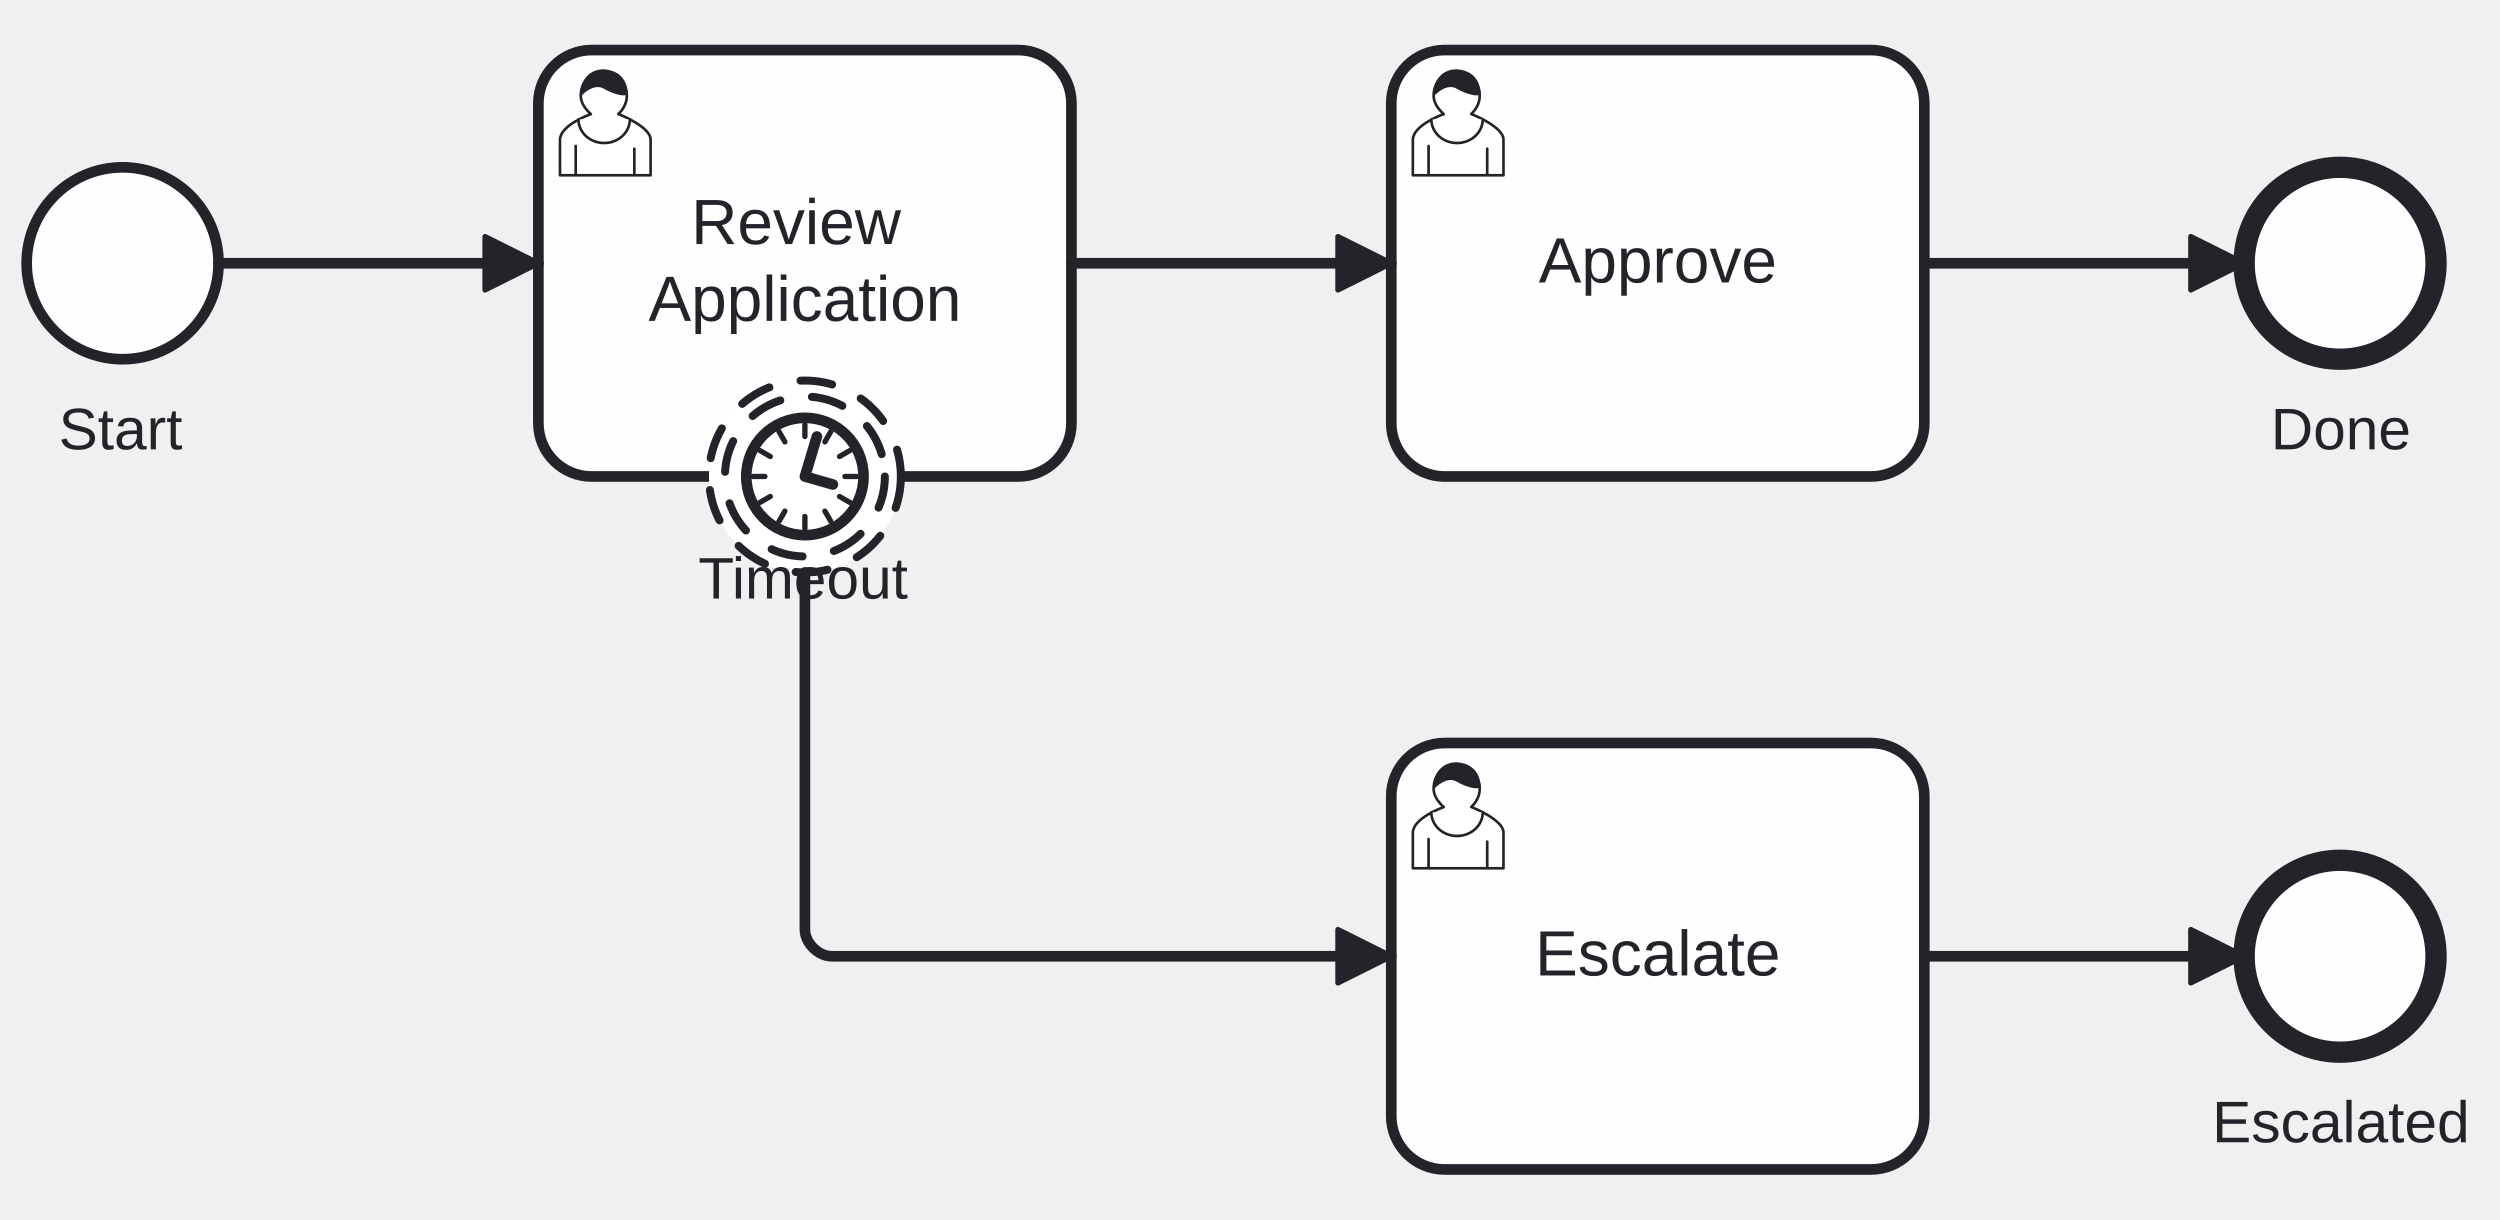
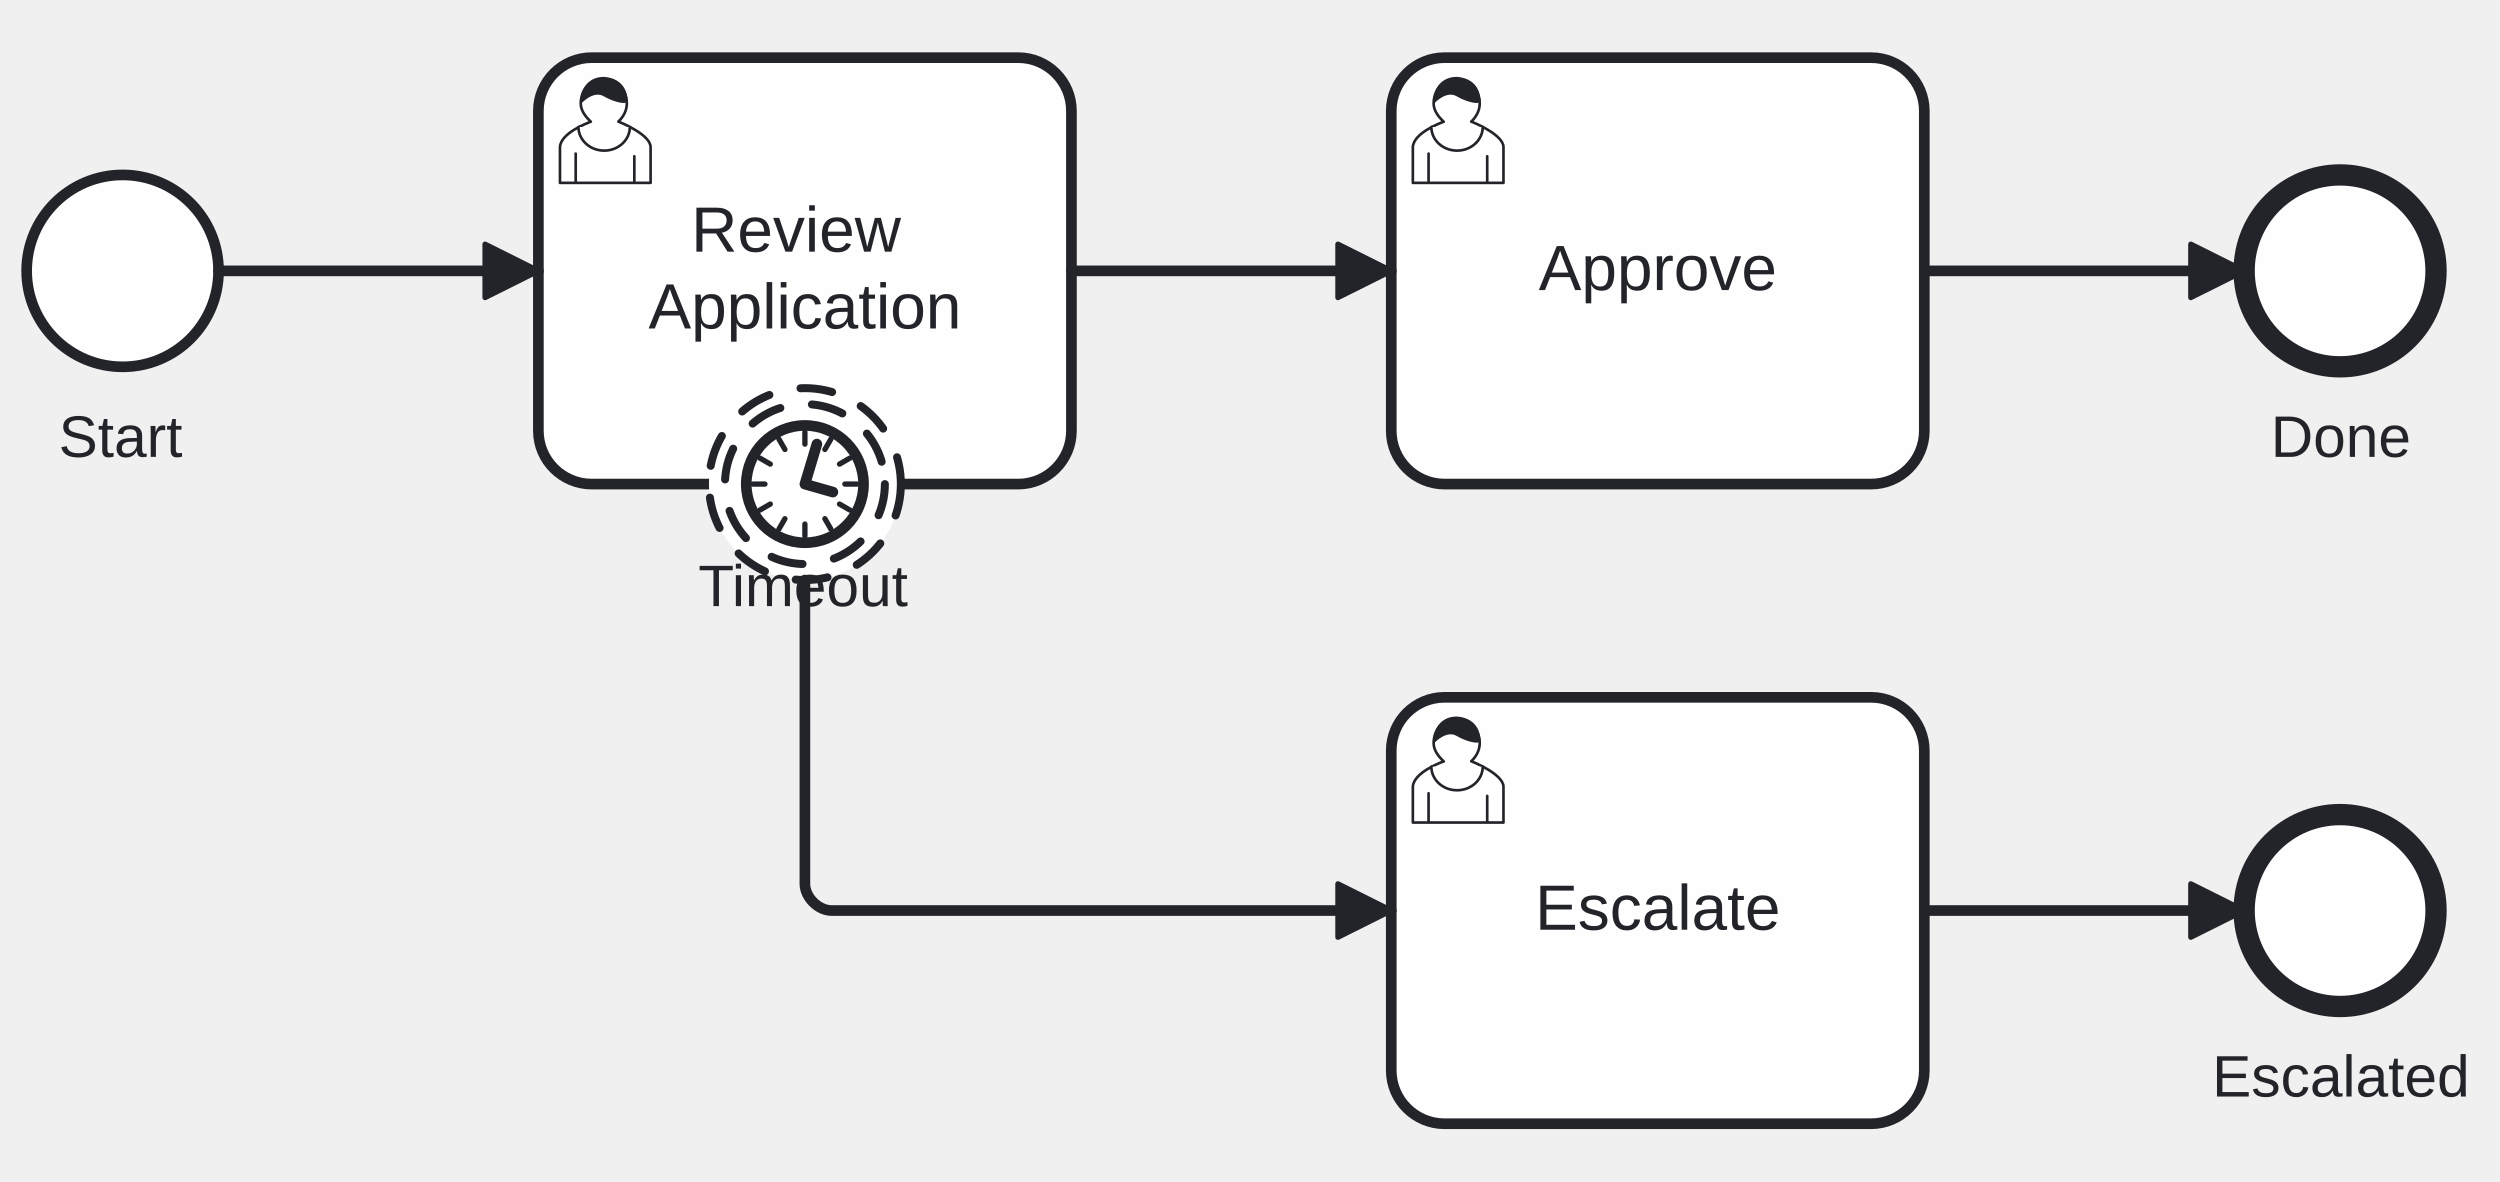
- <svg xmlns="http://www.w3.org/2000/svg" width="656" height="320" viewBox="187 100 469 220" version="1.1">
+ <svg xmlns="http://www.w3.org/2000/svg" width="656" height="310" viewBox="187 100 469 210" version="1.1">
  <g class="djs-group">
    <g class="djs-element djs-shape" data-element-id="Event_1mzoegj" style="display: block;" transform="translate(192, 127)">
      <g class="djs-visual">
        <circle cx="18" cy="18" r="18" style="stroke-linecap: round; stroke-linejoin: round; stroke: hsl(225, 10%, 15%); stroke-width: 2px; fill: white; fill-opacity: 0.95;" />
      </g>
      <rect style="fill: none; stroke-opacity: 0; stroke: white; stroke-width: 15px;" class="djs-hit djs-hit-all" x="0" y="0" width="36" height="36" />
      <circle cx="18" cy="18" r="23" style="fill: none;" class="djs-outline" />
    </g>
  </g>
  <g class="djs-group">
    <g class="djs-element djs-shape" data-element-id="Activity_1betloc" style="display: block;" transform="translate(288, 105)">
      <g class="djs-visual">
        <rect x="0" y="0" width="100" height="80" rx="10" ry="10" style="stroke-linecap: round; stroke-linejoin: round; stroke: hsl(225, 10%, 15%); stroke-width: 2px; fill: white; fill-opacity: 0.95;" />
        <text style="font-family: Arial, sans-serif; font-size: 12px; font-weight: normal; fill: hsl(225, 10%, 15%);" lineHeight="1.2" class="djs-label">
          <tspan x="28.664" y="36.4">Review </tspan>
          <tspan x="20.654" y="50.8">Application</tspan>
        </text>
        <path style="fill: white; stroke-linecap: round; stroke-linejoin: round; stroke: hsl(225, 10%, 15%); stroke-width: 0.5px;" d="m 15,12 c 0.909,-0.845 1.594,-2.049 1.594,-3.385 0,-2.554 -1.805,-4.622 -4.357,-4.622 -2.552,0 -4.288,2.068 -4.288,4.622 0,1.348 0.974,2.562 1.896,3.405 -0.529,0.187 -5.669,2.097 -5.794,4.756 v 6.718 h 17 v -6.718 c 0,-2.298 -5.528,-4.595 -6.051,-4.776 zm -8,6 l 0,5.5 m 11,0 l 0,-5" />
        <path style="fill: white; stroke-linecap: round; stroke-linejoin: round; stroke: hsl(225, 10%, 15%); stroke-width: 0.5px;" d="m 15,12 m 2.162,1.009 c 0,2.447 -2.158,4.431 -4.821,4.431 -2.665,0 -4.822,-1.981 -4.822,-4.431 " />
        <path style="fill: hsl(225, 10%, 15%); stroke-linecap: round; stroke-linejoin: round; stroke: hsl(225, 10%, 15%); stroke-width: 0.5px;" d="m 15,12 m -6.9,-3.80 c 0,0 2.251,-2.358 4.274,-1.177 2.024,1.181 4.221,1.537 4.124,0.965 -0.098,-0.57 -0.117,-3.791 -4.191,-4.136 -3.575,0.001 -4.208,3.367 -4.207,4.348 z" />
      </g>
      <rect style="fill: none; stroke-opacity: 0; stroke: white; stroke-width: 15px;" class="djs-hit djs-hit-all" x="0" y="0" width="100" height="80" />
      <rect x="-5" y="-5" rx="14" width="110" height="90" style="fill: none;" class="djs-outline" />
    </g>
  </g>
  <g class="djs-group">
    <g class="djs-element djs-shape" data-element-id="Event_1d7wnd9" style="display: block;" transform="translate(608, 127)">
      <g class="djs-visual">
        <circle cx="18" cy="18" r="18" style="stroke-linecap: round; stroke-linejoin: round; stroke: hsl(225, 10%, 15%); stroke-width: 4px; fill: white; fill-opacity: 0.95;" />
      </g>
      <rect style="fill: none; stroke-opacity: 0; stroke: white; stroke-width: 15px;" class="djs-hit djs-hit-all" x="0" y="0" width="36" height="36" />
      <circle cx="18" cy="18" r="24" style="fill: none;" class="djs-outline" />
    </g>
  </g>
  <g class="djs-group">
    <g class="djs-element djs-shape" data-element-id="Activity_0af6hcw" style="display: block;" transform="translate(448, 105)">
      <g class="djs-visual">
        <rect x="0" y="0" width="100" height="80" rx="10" ry="10" style="stroke-linecap: round; stroke-linejoin: round; stroke: hsl(225, 10%, 15%); stroke-width: 2px; fill: white; fill-opacity: 0.95;" />
        <text style="font-family: Arial, sans-serif; font-size: 12px; font-weight: normal; fill: hsl(225, 10%, 15%);" lineHeight="1.2" class="djs-label">
          <tspan x="27.656" y="43.6">Approve</tspan>
        </text>
        <path style="fill: white; stroke-linecap: round; stroke-linejoin: round; stroke: hsl(225, 10%, 15%); stroke-width: 0.5px;" d="m 15,12 c 0.909,-0.845 1.594,-2.049 1.594,-3.385 0,-2.554 -1.805,-4.622 -4.357,-4.622 -2.552,0 -4.288,2.068 -4.288,4.622 0,1.348 0.974,2.562 1.896,3.405 -0.529,0.187 -5.669,2.097 -5.794,4.756 v 6.718 h 17 v -6.718 c 0,-2.298 -5.528,-4.595 -6.051,-4.776 zm -8,6 l 0,5.5 m 11,0 l 0,-5" />
        <path style="fill: white; stroke-linecap: round; stroke-linejoin: round; stroke: hsl(225, 10%, 15%); stroke-width: 0.5px;" d="m 15,12 m 2.162,1.009 c 0,2.447 -2.158,4.431 -4.821,4.431 -2.665,0 -4.822,-1.981 -4.822,-4.431 " />
        <path style="fill: hsl(225, 10%, 15%); stroke-linecap: round; stroke-linejoin: round; stroke: hsl(225, 10%, 15%); stroke-width: 0.5px;" d="m 15,12 m -6.9,-3.80 c 0,0 2.251,-2.358 4.274,-1.177 2.024,1.181 4.221,1.537 4.124,0.965 -0.098,-0.57 -0.117,-3.791 -4.191,-4.136 -3.575,0.001 -4.208,3.367 -4.207,4.348 z" />
      </g>
      <rect style="fill: none; stroke-opacity: 0; stroke: white; stroke-width: 15px;" class="djs-hit djs-hit-all" x="0" y="0" width="100" height="80" />
      <rect x="-5" y="-5" rx="14" width="110" height="90" style="fill: none;" class="djs-outline" />
    </g>
  </g>
  <g class="djs-group">
-     <g class="djs-element djs-shape" data-element-id="Activity_1wslow0" style="display: block;" transform="translate(448, 235)">
+     <g class="djs-element djs-shape" data-element-id="Activity_1wslow0" style="display: block;" transform="translate(448, 225)">
      <g class="djs-visual">
        <rect x="0" y="0" width="100" height="80" rx="10" ry="10" style="stroke-linecap: round; stroke-linejoin: round; stroke: hsl(225, 10%, 15%); stroke-width: 2px; fill: white; fill-opacity: 0.95;" />
        <text style="font-family: Arial, sans-serif; font-size: 12px; font-weight: normal; fill: hsl(225, 10%, 15%);" lineHeight="1.2" class="djs-label">
          <tspan x="26.99" y="43.6">Escalate</tspan>
        </text>
        <path style="fill: white; stroke-linecap: round; stroke-linejoin: round; stroke: hsl(225, 10%, 15%); stroke-width: 0.5px;" d="m 15,12 c 0.909,-0.845 1.594,-2.049 1.594,-3.385 0,-2.554 -1.805,-4.622 -4.357,-4.622 -2.552,0 -4.288,2.068 -4.288,4.622 0,1.348 0.974,2.562 1.896,3.405 -0.529,0.187 -5.669,2.097 -5.794,4.756 v 6.718 h 17 v -6.718 c 0,-2.298 -5.528,-4.595 -6.051,-4.776 zm -8,6 l 0,5.5 m 11,0 l 0,-5" />
        <path style="fill: white; stroke-linecap: round; stroke-linejoin: round; stroke: hsl(225, 10%, 15%); stroke-width: 0.5px;" d="m 15,12 m 2.162,1.009 c 0,2.447 -2.158,4.431 -4.821,4.431 -2.665,0 -4.822,-1.981 -4.822,-4.431 " />
        <path style="fill: hsl(225, 10%, 15%); stroke-linecap: round; stroke-linejoin: round; stroke: hsl(225, 10%, 15%); stroke-width: 0.5px;" d="m 15,12 m -6.9,-3.80 c 0,0 2.251,-2.358 4.274,-1.177 2.024,1.181 4.221,1.537 4.124,0.965 -0.098,-0.57 -0.117,-3.791 -4.191,-4.136 -3.575,0.001 -4.208,3.367 -4.207,4.348 z" />
      </g>
      <rect style="fill: none; stroke-opacity: 0; stroke: white; stroke-width: 15px;" class="djs-hit djs-hit-all" x="0" y="0" width="100" height="80" />
      <rect x="-5" y="-5" rx="14" width="110" height="90" style="fill: none;" class="djs-outline" />
    </g>
  </g>
  <g class="djs-group">
-     <g class="djs-element djs-shape" data-element-id="Event_0tvw53g" style="display: block;" transform="translate(608, 257)">
+     <g class="djs-element djs-shape" data-element-id="Event_0tvw53g" style="display: block;" transform="translate(608, 247)">
      <g class="djs-visual">
        <circle cx="18" cy="18" r="18" style="stroke-linecap: round; stroke-linejoin: round; stroke: hsl(225, 10%, 15%); stroke-width: 4px; fill: white; fill-opacity: 0.95;" />
      </g>
      <rect style="fill: none; stroke-opacity: 0; stroke: white; stroke-width: 15px;" class="djs-hit djs-hit-all" x="0" y="0" width="36" height="36" />
      <circle cx="18" cy="18" r="24" style="fill: none;" class="djs-outline" />
    </g>
  </g>
  <g class="djs-group">
    <g class="djs-element djs-shape" data-element-id="Event_1w9t4mj" style="display: block;" transform="translate(320, 167)">
      <g class="djs-visual">
        <circle cx="18" cy="18" r="18" style="stroke-linecap: round; stroke-linejoin: round; stroke: hsl(225, 10%, 15%); stroke-width: 1.5px; fill: white; fill-opacity: 1; stroke-dasharray: 6;" />
        <circle cx="18" cy="18" r="15" style="stroke-linecap: round; stroke-linejoin: round; stroke: hsl(225, 10%, 15%); stroke-width: 1.5px; fill: none; fill-opacity: 1; stroke-dasharray: 6;" />
        <circle cx="18" cy="18" r="11" style="stroke-linecap: round; stroke-linejoin: round; stroke: hsl(225, 10%, 15%); stroke-width: 2px; fill: white;" />
        <path style="fill: none; stroke-linecap: round; stroke-linejoin: round; stroke: hsl(225, 10%, 15%); stroke-width: 2px;" d="M 18,18 l 2.25,-7.5 m -2.25,7.5 l 5.25,1.5 " />
        <path style="fill: none; stroke-linecap: round; stroke-linejoin: round; stroke: hsl(225, 10%, 15%); stroke-width: 1px;" transform="rotate(0,18,18)" d="M 18,18 m 0,7.5 l -0,2.25 " />
        <path style="fill: none; stroke-linecap: round; stroke-linejoin: round; stroke: hsl(225, 10%, 15%); stroke-width: 1px;" transform="rotate(30,18,18)" d="M 18,18 m 0,7.5 l -0,2.25 " />
        <path style="fill: none; stroke-linecap: round; stroke-linejoin: round; stroke: hsl(225, 10%, 15%); stroke-width: 1px;" transform="rotate(60,18,18)" d="M 18,18 m 0,7.5 l -0,2.25 " />
        <path style="fill: none; stroke-linecap: round; stroke-linejoin: round; stroke: hsl(225, 10%, 15%); stroke-width: 1px;" transform="rotate(90,18,18)" d="M 18,18 m 0,7.5 l -0,2.25 " />
        <path style="fill: none; stroke-linecap: round; stroke-linejoin: round; stroke: hsl(225, 10%, 15%); stroke-width: 1px;" transform="rotate(120,18,18)" d="M 18,18 m 0,7.5 l -0,2.25 " />
        <path style="fill: none; stroke-linecap: round; stroke-linejoin: round; stroke: hsl(225, 10%, 15%); stroke-width: 1px;" transform="rotate(150,18,18)" d="M 18,18 m 0,7.5 l -0,2.25 " />
        <path style="fill: none; stroke-linecap: round; stroke-linejoin: round; stroke: hsl(225, 10%, 15%); stroke-width: 1px;" transform="rotate(180,18,18)" d="M 18,18 m 0,7.5 l -0,2.25 " />
        <path style="fill: none; stroke-linecap: round; stroke-linejoin: round; stroke: hsl(225, 10%, 15%); stroke-width: 1px;" transform="rotate(210,18,18)" d="M 18,18 m 0,7.5 l -0,2.25 " />
        <path style="fill: none; stroke-linecap: round; stroke-linejoin: round; stroke: hsl(225, 10%, 15%); stroke-width: 1px;" transform="rotate(240,18,18)" d="M 18,18 m 0,7.5 l -0,2.25 " />
        <path style="fill: none; stroke-linecap: round; stroke-linejoin: round; stroke: hsl(225, 10%, 15%); stroke-width: 1px;" transform="rotate(270,18,18)" d="M 18,18 m 0,7.5 l -0,2.25 " />
        <path style="fill: none; stroke-linecap: round; stroke-linejoin: round; stroke: hsl(225, 10%, 15%); stroke-width: 1px;" transform="rotate(300,18,18)" d="M 18,18 m 0,7.5 l -0,2.25 " />
        <path style="fill: none; stroke-linecap: round; stroke-linejoin: round; stroke: hsl(225, 10%, 15%); stroke-width: 1px;" transform="rotate(330,18,18)" d="M 18,18 m 0,7.5 l -0,2.25 " />
      </g>
      <rect style="fill: none; stroke-opacity: 0; stroke: white; stroke-width: 15px;" class="djs-hit djs-hit-all" x="0" y="0" width="36" height="36" />
      <circle cx="18" cy="18" r="23" style="fill: none;" class="djs-outline" />
    </g>
  </g>
  <g class="djs-group">
    <g class="djs-element djs-connection" data-element-id="Flow_0wrdu82" style="display: block;">
      <g class="djs-visual">
        <defs>
-           <marker id="marker-89dtw8ju6gkz1js0ohbe0lrf5" viewBox="0 0 20 20" refX="11" refY="10" markerWidth="10" markerHeight="10" orient="auto">
-             <path d="M 1 5 L 11 10 L 1 15 Z" style="stroke-linecap: round; stroke-linejoin: round; stroke: hsl(225, 10%, 15%); stroke-width: 1px; fill: hsl(225, 10%, 15%);" />
-           </marker>
-         </defs>
-         <path style="fill: none; stroke-linecap: round; stroke-linejoin: round; stroke: hsl(225, 10%, 15%); stroke-width: 2px; marker-end: url(#marker-89dtw8ju6gkz1js0ohbe0lrf5);" data-corner-radius="5" d="M228,145L288,145" />
+           <marker id="marker-5x8ytobmxs3rftuo7dndhbs2t" viewBox="0 0 20 20" refX="11" refY="10" markerWidth="10" markerHeight="10" orient="auto">
+             <path d="M 1 5 L 11 10 L 1 15 Z" style="stroke-linecap: round; stroke-linejoin: round; stroke: hsl(225, 10%, 15%); stroke-width: 1px; fill: hsl(225, 10%, 15%);" />
+           </marker>
+         </defs>
+         <path style="fill: none; stroke-linecap: round; stroke-linejoin: round; stroke: hsl(225, 10%, 15%); stroke-width: 2px; marker-end: url(#marker-5x8ytobmxs3rftuo7dndhbs2t);" data-corner-radius="5" d="M228,145L288,145" />
      </g>
      <path d="M228,145L288,145" style="fill: none; stroke-opacity: 0; stroke: white; stroke-width: 15px;" class="djs-hit djs-hit-stroke" />
      <rect x="223" y="140" rx="4" width="70" height="10" style="fill: none;" class="djs-outline" />
    </g>
  </g>
  <g class="djs-group">
    <g class="djs-element djs-connection" data-element-id="Flow_1idcia8" style="display: block;">
      <g class="djs-visual">
        <defs>
-           <marker id="marker-2sryk1jw5nz9ike3wmrkhc5o1" viewBox="0 0 20 20" refX="11" refY="10" markerWidth="10" markerHeight="10" orient="auto">
-             <path d="M 1 5 L 11 10 L 1 15 Z" style="stroke-linecap: round; stroke-linejoin: round; stroke: hsl(225, 10%, 15%); stroke-width: 1px; fill: hsl(225, 10%, 15%);" />
-           </marker>
-         </defs>
-         <path style="fill: none; stroke-linecap: round; stroke-linejoin: round; stroke: hsl(225, 10%, 15%); stroke-width: 2px; marker-end: url(#marker-2sryk1jw5nz9ike3wmrkhc5o1);" data-corner-radius="5" d="M388,145L448,145" />
+           <marker id="marker-7max6mj66gpio4ckzhk2eit8c" viewBox="0 0 20 20" refX="11" refY="10" markerWidth="10" markerHeight="10" orient="auto">
+             <path d="M 1 5 L 11 10 L 1 15 Z" style="stroke-linecap: round; stroke-linejoin: round; stroke: hsl(225, 10%, 15%); stroke-width: 1px; fill: hsl(225, 10%, 15%);" />
+           </marker>
+         </defs>
+         <path style="fill: none; stroke-linecap: round; stroke-linejoin: round; stroke: hsl(225, 10%, 15%); stroke-width: 2px; marker-end: url(#marker-7max6mj66gpio4ckzhk2eit8c);" data-corner-radius="5" d="M388,145L448,145" />
      </g>
      <path d="M388,145L448,145" style="fill: none; stroke-opacity: 0; stroke: white; stroke-width: 15px;" class="djs-hit djs-hit-stroke" />
      <rect x="383" y="140" rx="4" width="70" height="10" style="fill: none;" class="djs-outline" />
    </g>
  </g>
  <g class="djs-group">
    <g class="djs-element djs-connection" data-element-id="Flow_17yzi6f" style="display: block;">
      <g class="djs-visual">
        <defs>
-           <marker id="marker-4ab2nboczcj1hlphksba0m1ov" viewBox="0 0 20 20" refX="11" refY="10" markerWidth="10" markerHeight="10" orient="auto">
-             <path d="M 1 5 L 11 10 L 1 15 Z" style="stroke-linecap: round; stroke-linejoin: round; stroke: hsl(225, 10%, 15%); stroke-width: 1px; fill: hsl(225, 10%, 15%);" />
-           </marker>
-         </defs>
-         <path style="fill: none; stroke-linecap: round; stroke-linejoin: round; stroke: hsl(225, 10%, 15%); stroke-width: 2px; marker-end: url(#marker-4ab2nboczcj1hlphksba0m1ov);" data-corner-radius="5" d="M548,145L608,145" />
+           <marker id="marker-040u6846dnmmzv7m2ajlxiozi" viewBox="0 0 20 20" refX="11" refY="10" markerWidth="10" markerHeight="10" orient="auto">
+             <path d="M 1 5 L 11 10 L 1 15 Z" style="stroke-linecap: round; stroke-linejoin: round; stroke: hsl(225, 10%, 15%); stroke-width: 1px; fill: hsl(225, 10%, 15%);" />
+           </marker>
+         </defs>
+         <path style="fill: none; stroke-linecap: round; stroke-linejoin: round; stroke: hsl(225, 10%, 15%); stroke-width: 2px; marker-end: url(#marker-040u6846dnmmzv7m2ajlxiozi);" data-corner-radius="5" d="M548,145L608,145" />
      </g>
      <path d="M548,145L608,145" style="fill: none; stroke-opacity: 0; stroke: white; stroke-width: 15px;" class="djs-hit djs-hit-stroke" />
      <rect x="543" y="140" rx="4" width="70" height="10" style="fill: none;" class="djs-outline" />
    </g>
  </g>
  <g class="djs-group">
    <g class="djs-element djs-connection" data-element-id="Flow_07ye61t" style="display: block;">
      <g class="djs-visual">
        <defs>
-           <marker id="marker-dmola0sbu203zyg7e2p7w90o4" viewBox="0 0 20 20" refX="11" refY="10" markerWidth="10" markerHeight="10" orient="auto">
-             <path d="M 1 5 L 11 10 L 1 15 Z" style="stroke-linecap: round; stroke-linejoin: round; stroke: hsl(225, 10%, 15%); stroke-width: 1px; fill: hsl(225, 10%, 15%);" />
-           </marker>
-         </defs>
-         <path style="fill: none; stroke-linecap: round; stroke-linejoin: round; stroke: hsl(225, 10%, 15%); stroke-width: 2px; marker-end: url(#marker-dmola0sbu203zyg7e2p7w90o4);" data-corner-radius="5" d="M338,203L338,270C338,272.5,340.5,275,343,275L448,275" />
-       </g>
-       <path d="M338,203L338,275L448,275" style="fill: none; stroke-opacity: 0; stroke: white; stroke-width: 15px;" class="djs-hit djs-hit-stroke" />
-       <rect x="333" y="198" rx="4" width="120" height="82" style="fill: none;" class="djs-outline" />
+           <marker id="marker-8hnb65jx5s1avdwlvi111ll6e" viewBox="0 0 20 20" refX="11" refY="10" markerWidth="10" markerHeight="10" orient="auto">
+             <path d="M 1 5 L 11 10 L 1 15 Z" style="stroke-linecap: round; stroke-linejoin: round; stroke: hsl(225, 10%, 15%); stroke-width: 1px; fill: hsl(225, 10%, 15%);" />
+           </marker>
+         </defs>
+         <path style="fill: none; stroke-linecap: round; stroke-linejoin: round; stroke: hsl(225, 10%, 15%); stroke-width: 2px; marker-end: url(#marker-8hnb65jx5s1avdwlvi111ll6e);" data-corner-radius="5" d="M338,203L338,260C338,262.5,340.5,265,343,265L448,265" />
+       </g>
+       <path d="M338,203L338,265L448,265" style="fill: none; stroke-opacity: 0; stroke: white; stroke-width: 15px;" class="djs-hit djs-hit-stroke" />
+       <rect x="333" y="198" rx="4" width="120" height="72" style="fill: none;" class="djs-outline" />
    </g>
  </g>
  <g class="djs-group">
    <g class="djs-element djs-connection" data-element-id="Flow_01lbwye" style="display: block;">
      <g class="djs-visual">
        <defs>
-           <marker id="marker-cweas060ftcz62iyq4n4cq0et" viewBox="0 0 20 20" refX="11" refY="10" markerWidth="10" markerHeight="10" orient="auto">
-             <path d="M 1 5 L 11 10 L 1 15 Z" style="stroke-linecap: round; stroke-linejoin: round; stroke: hsl(225, 10%, 15%); stroke-width: 1px; fill: hsl(225, 10%, 15%);" />
-           </marker>
-         </defs>
-         <path style="fill: none; stroke-linecap: round; stroke-linejoin: round; stroke: hsl(225, 10%, 15%); stroke-width: 2px; marker-end: url(#marker-cweas060ftcz62iyq4n4cq0et);" data-corner-radius="5" d="M548,275L608,275" />
-       </g>
-       <path d="M548,275L608,275" style="fill: none; stroke-opacity: 0; stroke: white; stroke-width: 15px;" class="djs-hit djs-hit-stroke" />
-       <rect x="543" y="270" rx="4" width="70" height="10" style="fill: none;" class="djs-outline" />
+           <marker id="marker-7tipwp001m4f3igv3ftap87b0" viewBox="0 0 20 20" refX="11" refY="10" markerWidth="10" markerHeight="10" orient="auto">
+             <path d="M 1 5 L 11 10 L 1 15 Z" style="stroke-linecap: round; stroke-linejoin: round; stroke: hsl(225, 10%, 15%); stroke-width: 1px; fill: hsl(225, 10%, 15%);" />
+           </marker>
+         </defs>
+         <path style="fill: none; stroke-linecap: round; stroke-linejoin: round; stroke: hsl(225, 10%, 15%); stroke-width: 2px; marker-end: url(#marker-7tipwp001m4f3igv3ftap87b0);" data-corner-radius="5" d="M548,265L608,265" />
+       </g>
+       <path d="M548,265L608,265" style="fill: none; stroke-opacity: 0; stroke: white; stroke-width: 15px;" class="djs-hit djs-hit-stroke" />
+       <rect x="543" y="260" rx="4" width="70" height="10" style="fill: none;" class="djs-outline" />
    </g>
  </g>
  <g class="djs-group">
    <g class="djs-element djs-shape" data-element-id="Event_1mzoegj_label" style="display: block;" transform="translate(198, 170)">
      <g class="djs-visual">
        <text style="font-family: Arial, sans-serif; font-size: 11px; font-weight: normal; fill: hsl(225, 10%, 15%);" lineHeight="1.2" class="djs-label">
          <tspan x="0" y="9.9">Start</tspan>
        </text>
      </g>
      <rect style="fill: none; stroke-opacity: 0; stroke: white; stroke-width: 15px;" class="djs-hit djs-hit-all" x="0" y="0" width="24" height="14" />
      <rect x="-5" y="-5" rx="4" width="34" height="24" style="fill: none;" class="djs-outline" />
    </g>
  </g>
  <g class="djs-group">
    <g class="djs-element djs-shape" data-element-id="Event_1d7wnd9_label" style="display: block;" transform="translate(613, 170)">
      <g class="djs-visual">
        <text style="font-family: Arial, sans-serif; font-size: 11px; font-weight: normal; fill: hsl(225, 10%, 15%);" lineHeight="1.2" class="djs-label">
          <tspan x="0" y="9.9">Done</tspan>
        </text>
      </g>
      <rect style="fill: none; stroke-opacity: 0; stroke: white; stroke-width: 15px;" class="djs-hit djs-hit-all" x="0" y="0" width="27" height="14" />
      <rect x="-5" y="-5" rx="4" width="37" height="24" style="fill: none;" class="djs-outline" />
    </g>
  </g>
  <g class="djs-group">
-     <g class="djs-element djs-shape" data-element-id="Event_0tvw53g_label" style="display: block;" transform="translate(602, 300)">
+     <g class="djs-element djs-shape" data-element-id="Event_0tvw53g_label" style="display: block;" transform="translate(602, 290)">
      <g class="djs-visual">
        <text style="font-family: Arial, sans-serif; font-size: 11px; font-weight: normal; fill: hsl(225, 10%, 15%);" lineHeight="1.2" class="djs-label">
          <tspan x="0" y="9.9">Escalated</tspan>
        </text>
      </g>
      <rect style="fill: none; stroke-opacity: 0; stroke: white; stroke-width: 15px;" class="djs-hit djs-hit-all" x="0" y="0" width="49" height="14" />
      <rect x="-5" y="-5" rx="4" width="59" height="24" style="fill: none;" class="djs-outline" />
    </g>
  </g>
  <g class="djs-group">
    <g class="djs-element djs-shape" data-element-id="Event_1w9t4mj_label" style="display: block;" transform="translate(318, 198)">
      <g class="djs-visual">
        <text style="font-family: Arial, sans-serif; font-size: 11px; font-weight: normal; fill: hsl(225, 10%, 15%);" lineHeight="1.2" class="djs-label">
          <tspan x="0" y="9.9">Timeout</tspan>
        </text>
      </g>
      <rect style="fill: none; stroke-opacity: 0; stroke: white; stroke-width: 15px;" class="djs-hit djs-hit-all" x="0" y="0" width="40" height="14" />
      <rect x="-5" y="-5" rx="4" width="50" height="24" style="fill: none;" class="djs-outline" />
    </g>
  </g>
</svg>
